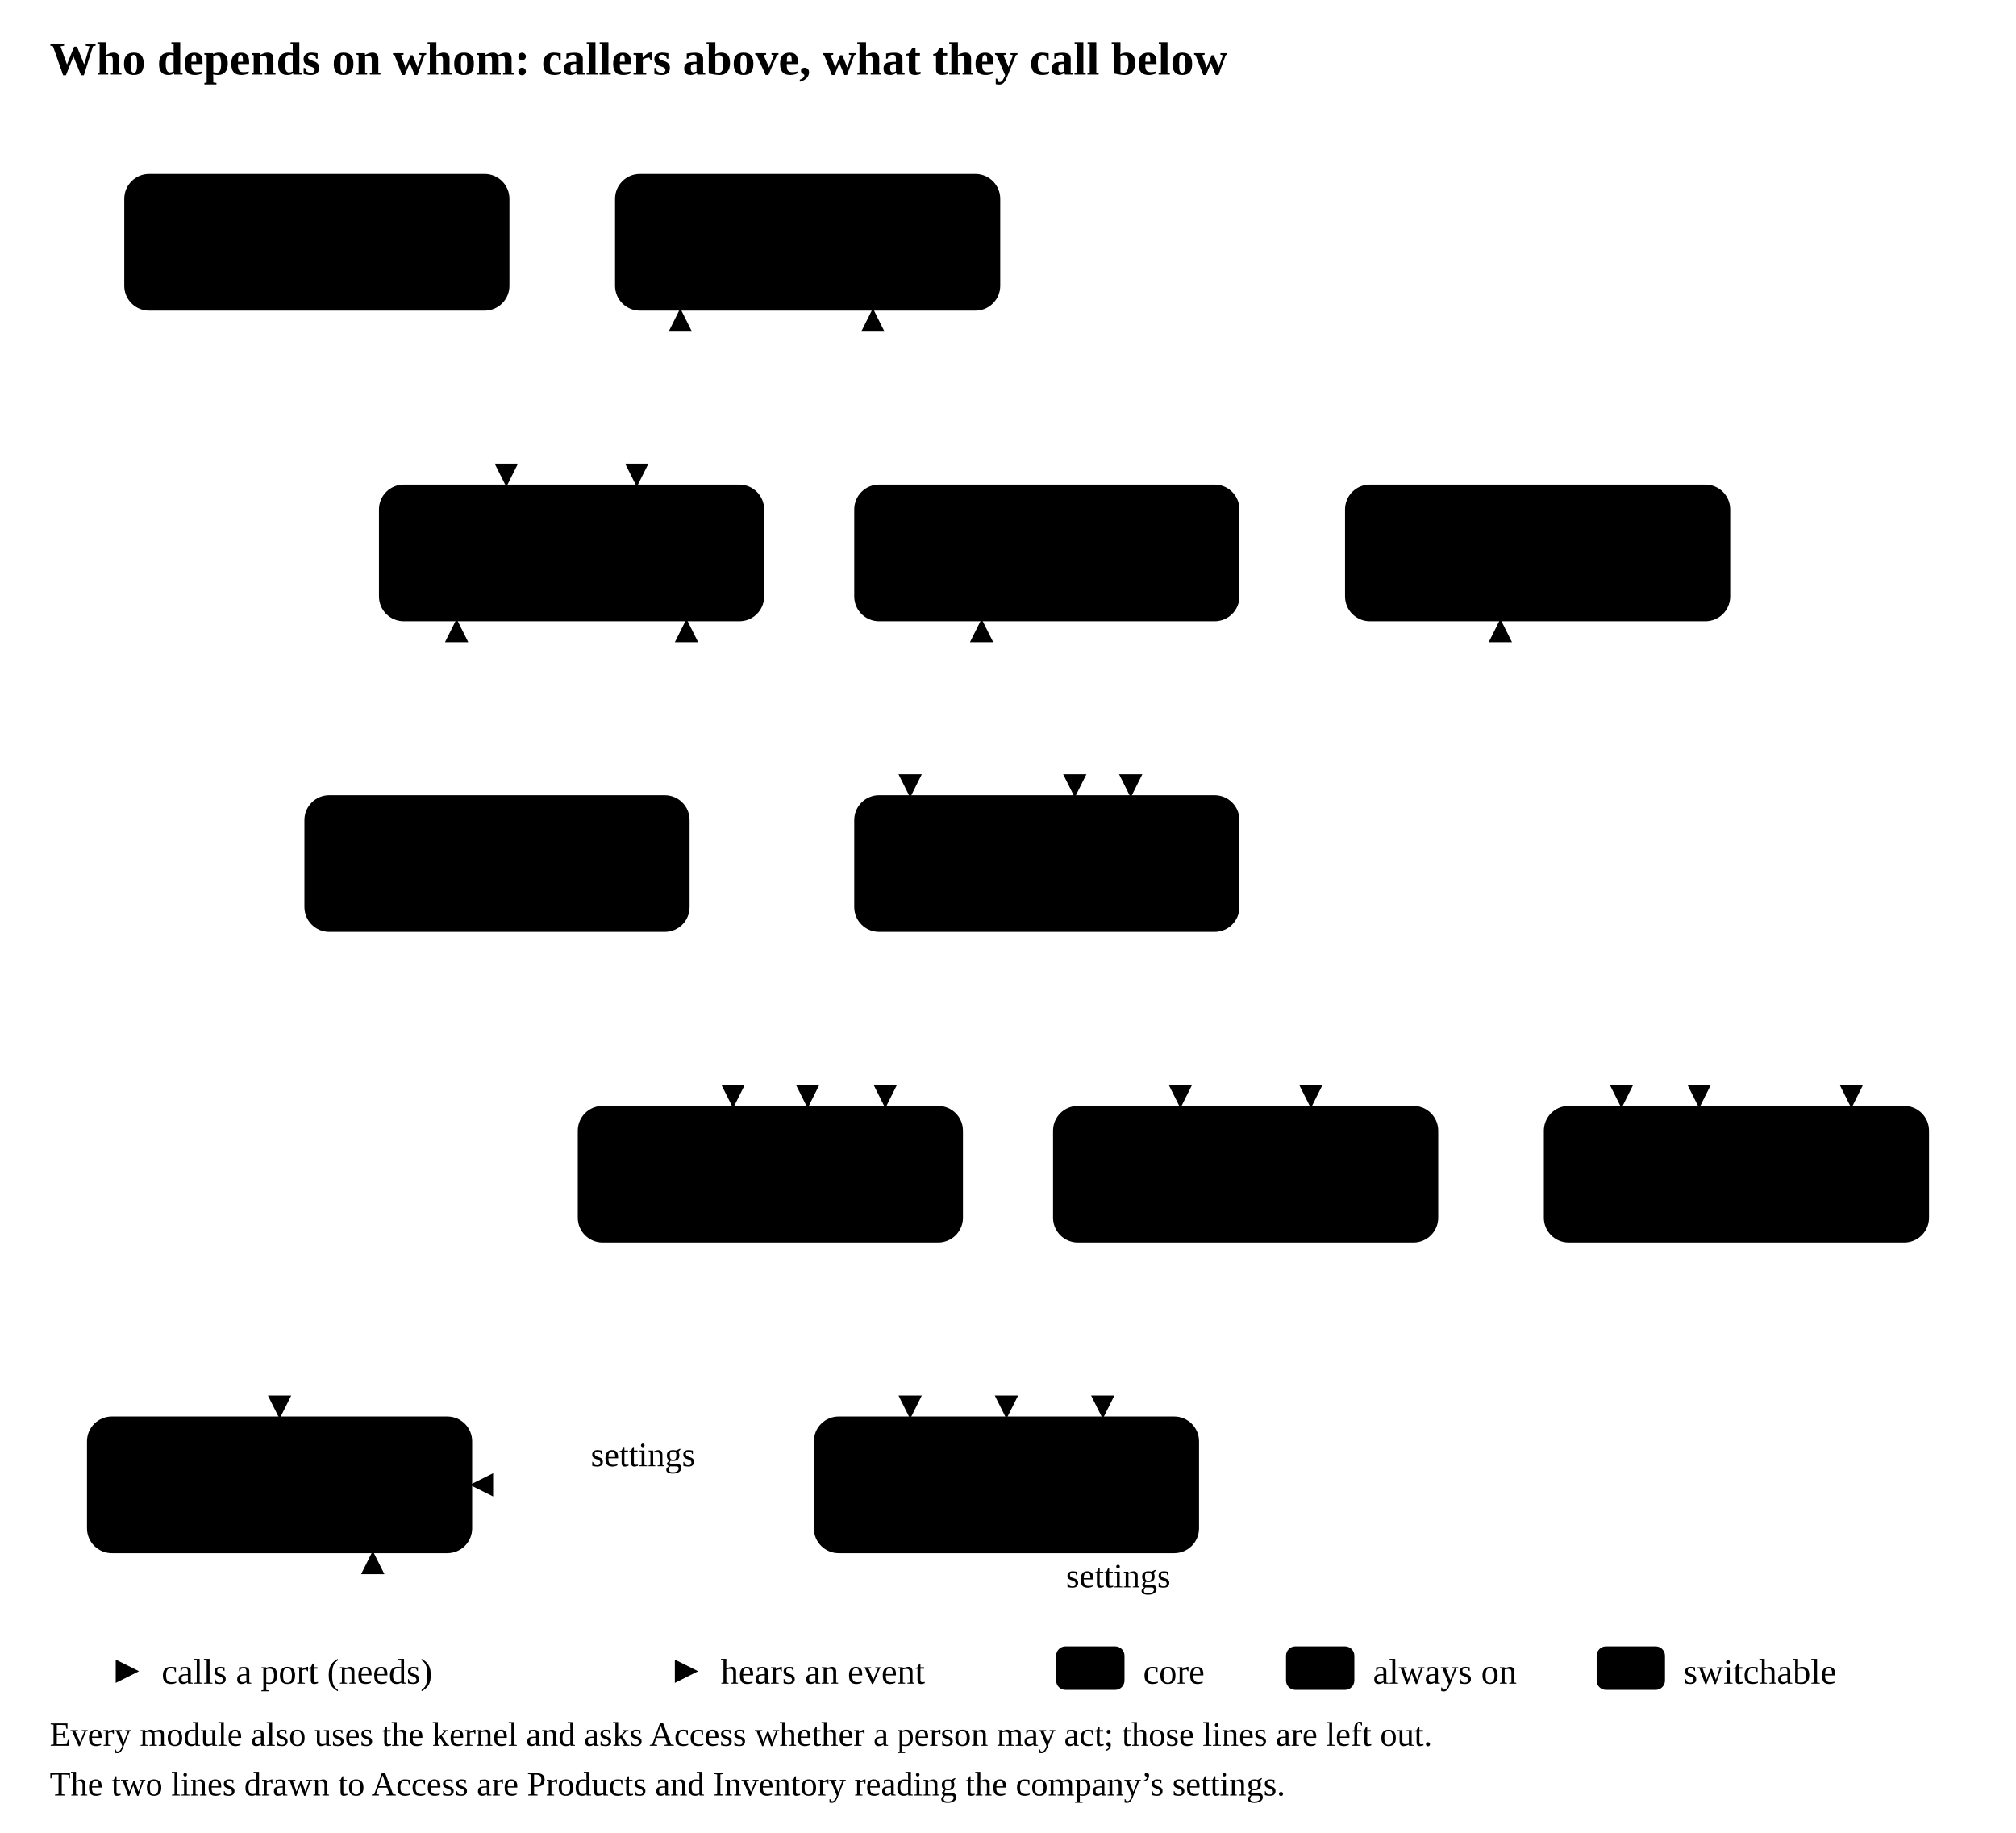
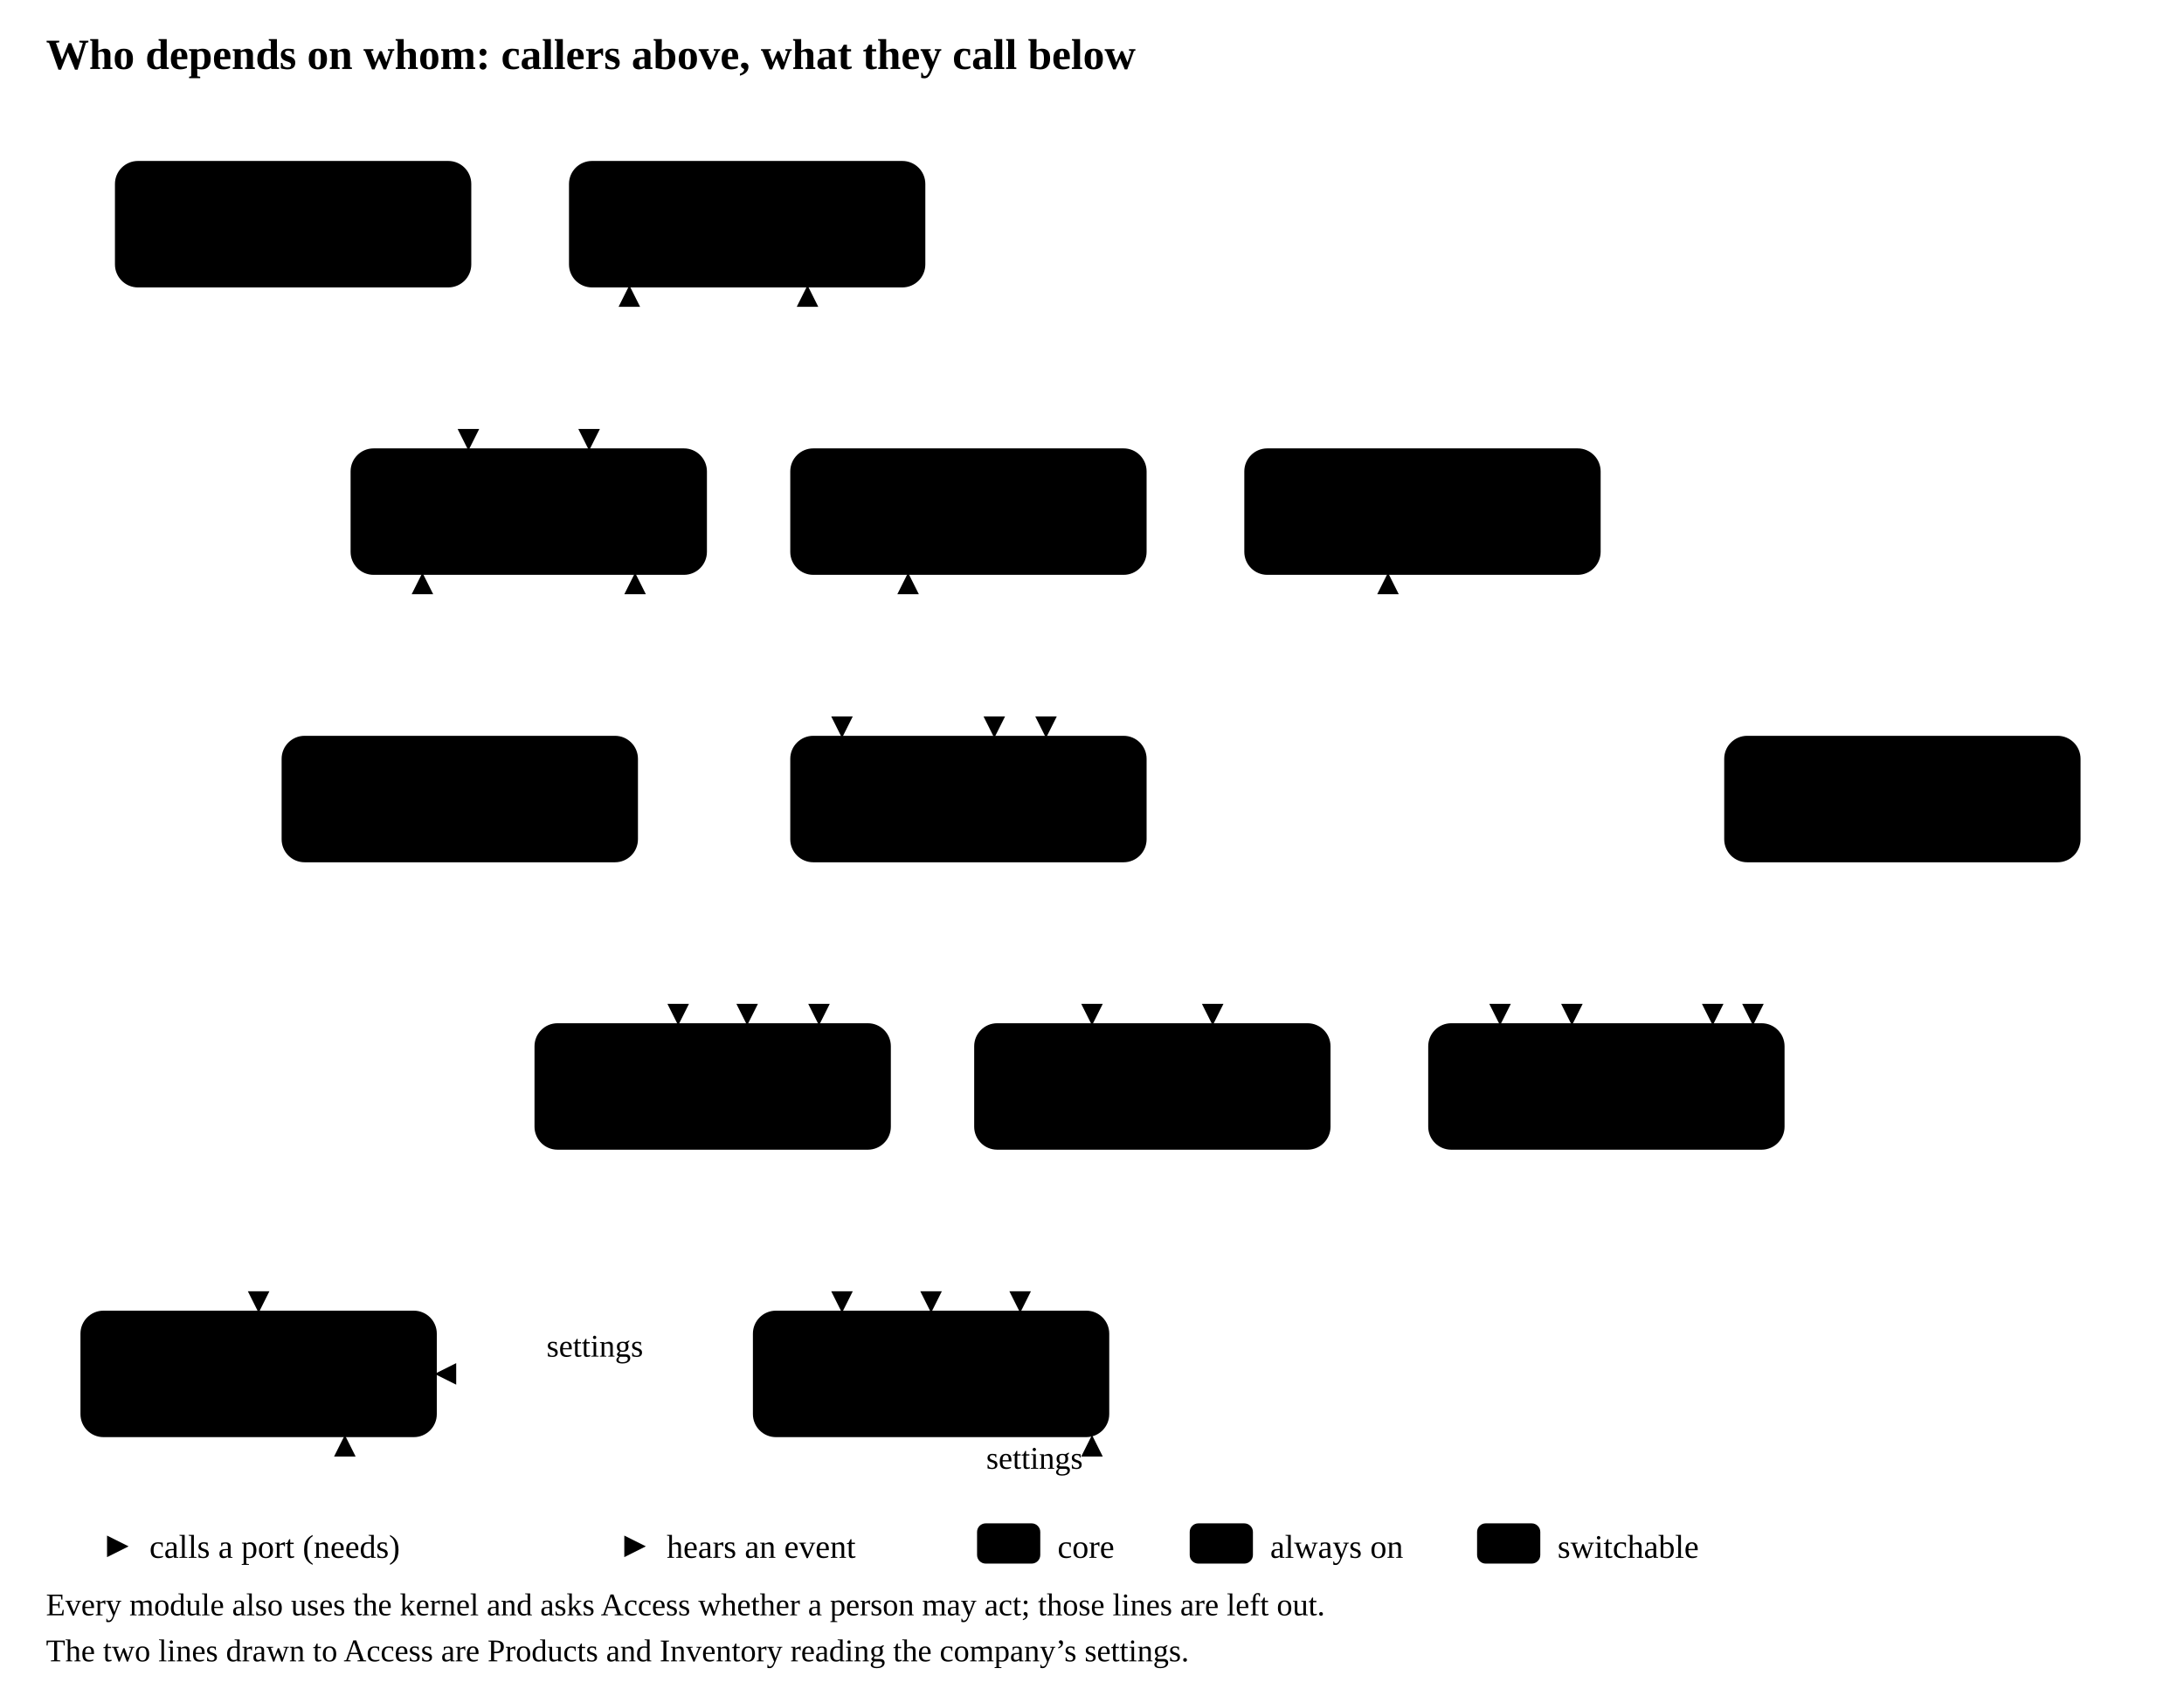
- <svg xmlns="http://www.w3.org/2000/svg" class="diagram" viewBox="0 0 649 590" role="img" aria-label="Dependency map: which module calls which through ports, and which events each module hears" font-size="13">
+ <svg xmlns="http://www.w3.org/2000/svg" class="diagram" viewBox="0 0 760 590" role="img" aria-label="Dependency map: which module calls which through ports, and which events each module hears" font-size="13">
  <defs>
    <marker id="dep-arrow" viewBox="0 0 10 10" refX="9" refY="5" markerWidth="6" markerHeight="6" orient="auto-start-reverse">
      <path d="M0 0L10 5L0 10z" class="edge-fill" />
    </marker>
    <marker id="dep-event" viewBox="0 0 10 10" refX="9" refY="5" markerWidth="6" markerHeight="6" orient="auto-start-reverse">
      <path d="M0 0L10 5L0 10z" class="accent-fill" />
    </marker>
  </defs>
  <text x="16" y="24" font-size="15" font-weight="600" class="ink">Who depends on whom: callers above, what they call below</text>
  <g class="edge" fill="none" stroke-width="1.25">
    <path d="M102 100L102 120L163 120L163 156" marker-end="url(#dep-arrow)" />
    <path d="M172 200L172 230L236 230L236 356" marker-end="url(#dep-arrow)" />
    <path d="M196 200L196 220L293 220L293 256" marker-end="url(#dep-arrow)" />
    <path d="M301 100L301 110L582 110L582 310L596 310L596 356" marker-end="url(#dep-arrow)" />
    <path d="M260 100L260 356" marker-end="url(#dep-arrow)" />
    <path d="M239 100L239 120L205 120L205 156" marker-end="url(#dep-arrow)" />
    <path d="M458 200L458 210L364 210L364 256" marker-end="url(#dep-arrow)" />
    <path d="M532 200L532 310L547 310L547 356" marker-end="url(#dep-arrow)" />
    <path d="M507 200L507 230L422 230L422 356" marker-end="url(#dep-arrow)" />
    <path d="M358 200L358 210L346 210L346 256" marker-end="url(#dep-arrow)" />
    <path d="M160 300L160 310L90 310L90 456" marker-end="url(#dep-arrow)" />
    <path d="M262 478L152 478" marker-end="url(#dep-arrow)" />
    <path d="M600 400L600 516L120 516L120 500" marker-end="url(#dep-arrow)" />
    <path d="M374 300L374 310L522 310L522 356" marker-end="url(#dep-arrow)" />
    <path d="M300 300L300 310L285 310L285 356" marker-end="url(#dep-arrow)" />
    <path d="M325 300L325 310L324 310L324 456" marker-end="url(#dep-arrow)" />
    <path d="M349 300L349 320L380 320L380 356" marker-end="url(#dep-arrow)" />
    <path d="M559 400L559 410L355 410L355 456" marker-end="url(#dep-arrow)" />
    <path d="M248 400L248 410L293 410L293 456" marker-end="url(#dep-arrow)" />
+     <path d="M610 300L610 356" marker-end="url(#dep-arrow)" />
+     <path d="M700 300L700 523L380 523L380 500" marker-end="url(#dep-arrow)" />
  </g>
  <g class="accent" fill="none" stroke-width="1.25" stroke-dasharray="5 4">
    <path d="M571 356L571 120L281 120L281 100" marker-end="url(#dep-event)" />
    <path d="M381 256L381 220L483 220L483 200" marker-end="url(#dep-event)" />
    <path d="M310 256L310 210L221 210L221 200" marker-end="url(#dep-event)" />
    <path d="M328 256L328 210L316 210L316 200" marker-end="url(#dep-event)" />
    <path d="M160 256L160 210L147 210L147 200" marker-end="url(#dep-event)" />
    <path d="M211 356L211 320L83 320L83 110L219 110L219 100" marker-end="url(#dep-event)" />
  </g>
  <rect x="40" y="56" width="124" height="44" rx="8" class="box" stroke-dasharray="5 4" />
  <text x="102" y="75" text-anchor="middle" font-weight="600" class="ink">Connectors</text>
  <text x="102" y="90" text-anchor="middle" font-size="11" class="quiet">switchable</text>
  <rect x="198" y="56" width="124" height="44" rx="8" class="box" stroke-dasharray="5 4" />
  <text x="260" y="75" text-anchor="middle" font-weight="600" class="ink">Stock sync</text>
  <text x="260" y="90" text-anchor="middle" font-size="11" class="quiet">switchable</text>
  <rect x="122" y="156" width="124" height="44" rx="8" class="box" stroke-dasharray="5 4" />
  <text x="184" y="175" text-anchor="middle" font-weight="600" class="ink">Channels</text>
  <text x="184" y="190" text-anchor="middle" font-size="11" class="quiet">switchable</text>
  <rect x="433" y="156" width="124" height="44" rx="8" class="box" />
  <text x="495" y="175" text-anchor="middle" font-weight="600" class="ink">Fulfilment</text>
  <text x="495" y="190" text-anchor="middle" font-size="11" class="quiet">always on</text>
  <rect x="275" y="156" width="124" height="44" rx="8" class="box" stroke-dasharray="5 4" />
  <text x="337" y="175" text-anchor="middle" font-weight="600" class="ink">Invoicing</text>
  <text x="337" y="190" text-anchor="middle" font-size="11" class="quiet">switchable</text>
+   <rect x="600" y="256" width="124" height="44" rx="8" class="box" stroke-dasharray="5 4" />
+   <text x="662" y="275" text-anchor="middle" font-weight="600" class="ink">Purchasing</text>
+   <text x="662" y="290" text-anchor="middle" font-size="11" class="quiet">switchable</text>
  <rect x="98" y="256" width="124" height="44" rx="8" class="box" />
  <text x="160" y="275" text-anchor="middle" font-weight="600" class="ink">Billing</text>
  <text x="160" y="290" text-anchor="middle" font-size="11" class="quiet">always on</text>
  <rect x="275" y="256" width="124" height="44" rx="8" class="box-main" />
  <text x="337" y="275" text-anchor="middle" font-weight="600" class="ink">Orders</text>
  <text x="337" y="290" text-anchor="middle" font-size="11" class="quiet">ADR-007</text>
  <rect x="186" y="356" width="124" height="44" rx="8" class="box-main" />
  <text x="248" y="375" text-anchor="middle" font-weight="600" class="ink">Listings</text>
  <text x="248" y="390" text-anchor="middle" font-size="11" class="quiet">ADR-005</text>
  <rect x="497" y="356" width="124" height="44" rx="8" class="box-main" />
  <text x="559" y="375" text-anchor="middle" font-weight="600" class="ink">Inventory</text>
  <text x="559" y="390" text-anchor="middle" font-size="11" class="quiet">ADR-006</text>
  <rect x="339" y="356" width="124" height="44" rx="8" class="box-main" />
  <text x="401" y="375" text-anchor="middle" font-weight="600" class="ink">Buyer data</text>
  <text x="401" y="390" text-anchor="middle" font-size="11" class="quiet">ADR-009</text>
  <rect x="28" y="456" width="124" height="44" rx="8" class="box-main" />
  <text x="90" y="475" text-anchor="middle" font-weight="600" class="ink">Access</text>
  <text x="90" y="490" text-anchor="middle" font-size="11" class="quiet">ADR-010</text>
  <rect x="262" y="456" width="124" height="44" rx="8" class="box-main" />
  <text x="324" y="475" text-anchor="middle" font-weight="600" class="ink">Products</text>
  <text x="324" y="490" text-anchor="middle" font-size="11" class="quiet">ADR-003</text>
  <text x="207" y="472" text-anchor="middle" font-size="11" class="quiet">settings</text>
  <text x="360" y="511" text-anchor="middle" font-size="11" class="quiet">settings</text>
  <g fill="none" stroke-width="1.25">
    <path class="edge" d="M16 538H44" marker-end="url(#dep-arrow)" />
    <path class="accent" d="M196 538H224" stroke-dasharray="5 4" marker-end="url(#dep-event)" />
  </g>
  <text x="52" y="542" font-size="11.5" class="quiet">calls a port (needs)</text>
  <text x="232" y="542" font-size="11.5" class="quiet">hears an event</text>
  <rect x="340" y="530" width="22" height="14" rx="3" class="box-main" />
  <text x="368" y="542" font-size="11.5" class="quiet">core</text>
  <rect x="414" y="530" width="22" height="14" rx="3" class="box" />
  <text x="442" y="542" font-size="11.5" class="quiet">always on</text>
  <rect x="514" y="530" width="22" height="14" rx="3" class="box" stroke-dasharray="4 3" />
  <text x="542" y="542" font-size="11.5" class="quiet">switchable</text>
  <text x="16" y="562" font-size="11" class="quiet">Every module also uses the kernel and asks Access whether a person may act; those lines are left out.</text>
  <text x="16" y="578" font-size="11" class="quiet">The two lines drawn to Access are Products and Inventory reading the company’s settings.</text>
</svg>
